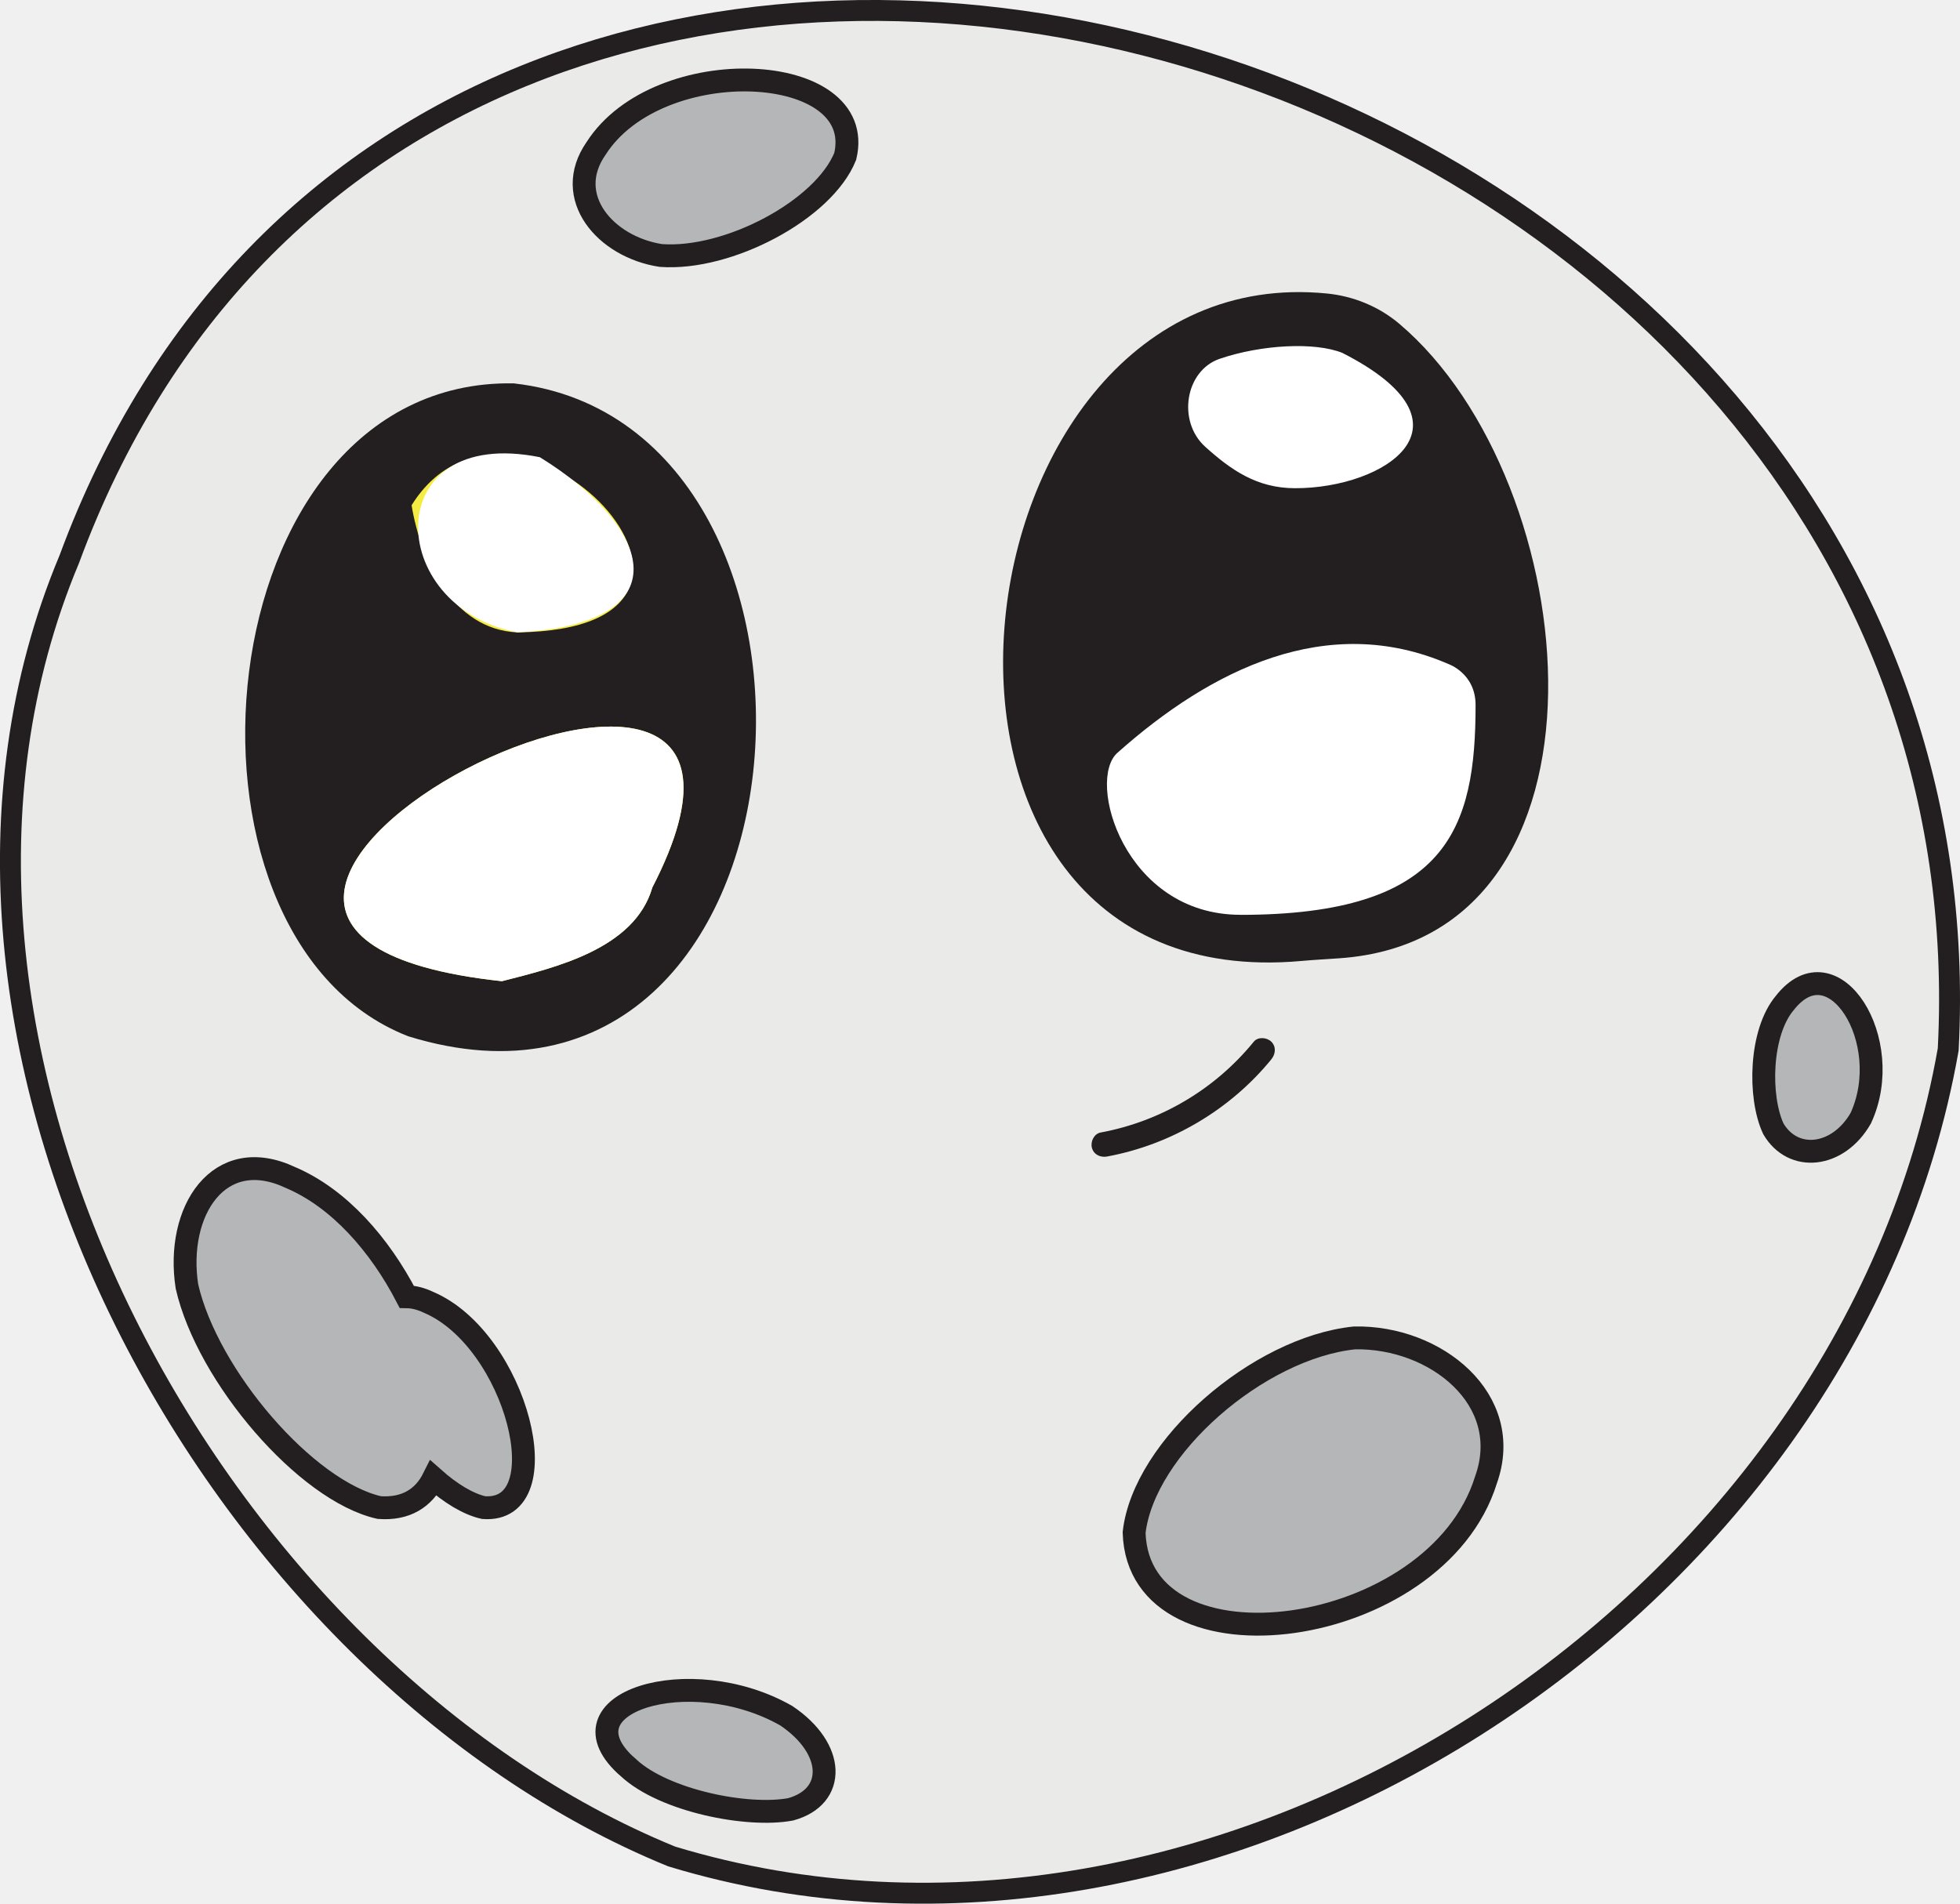
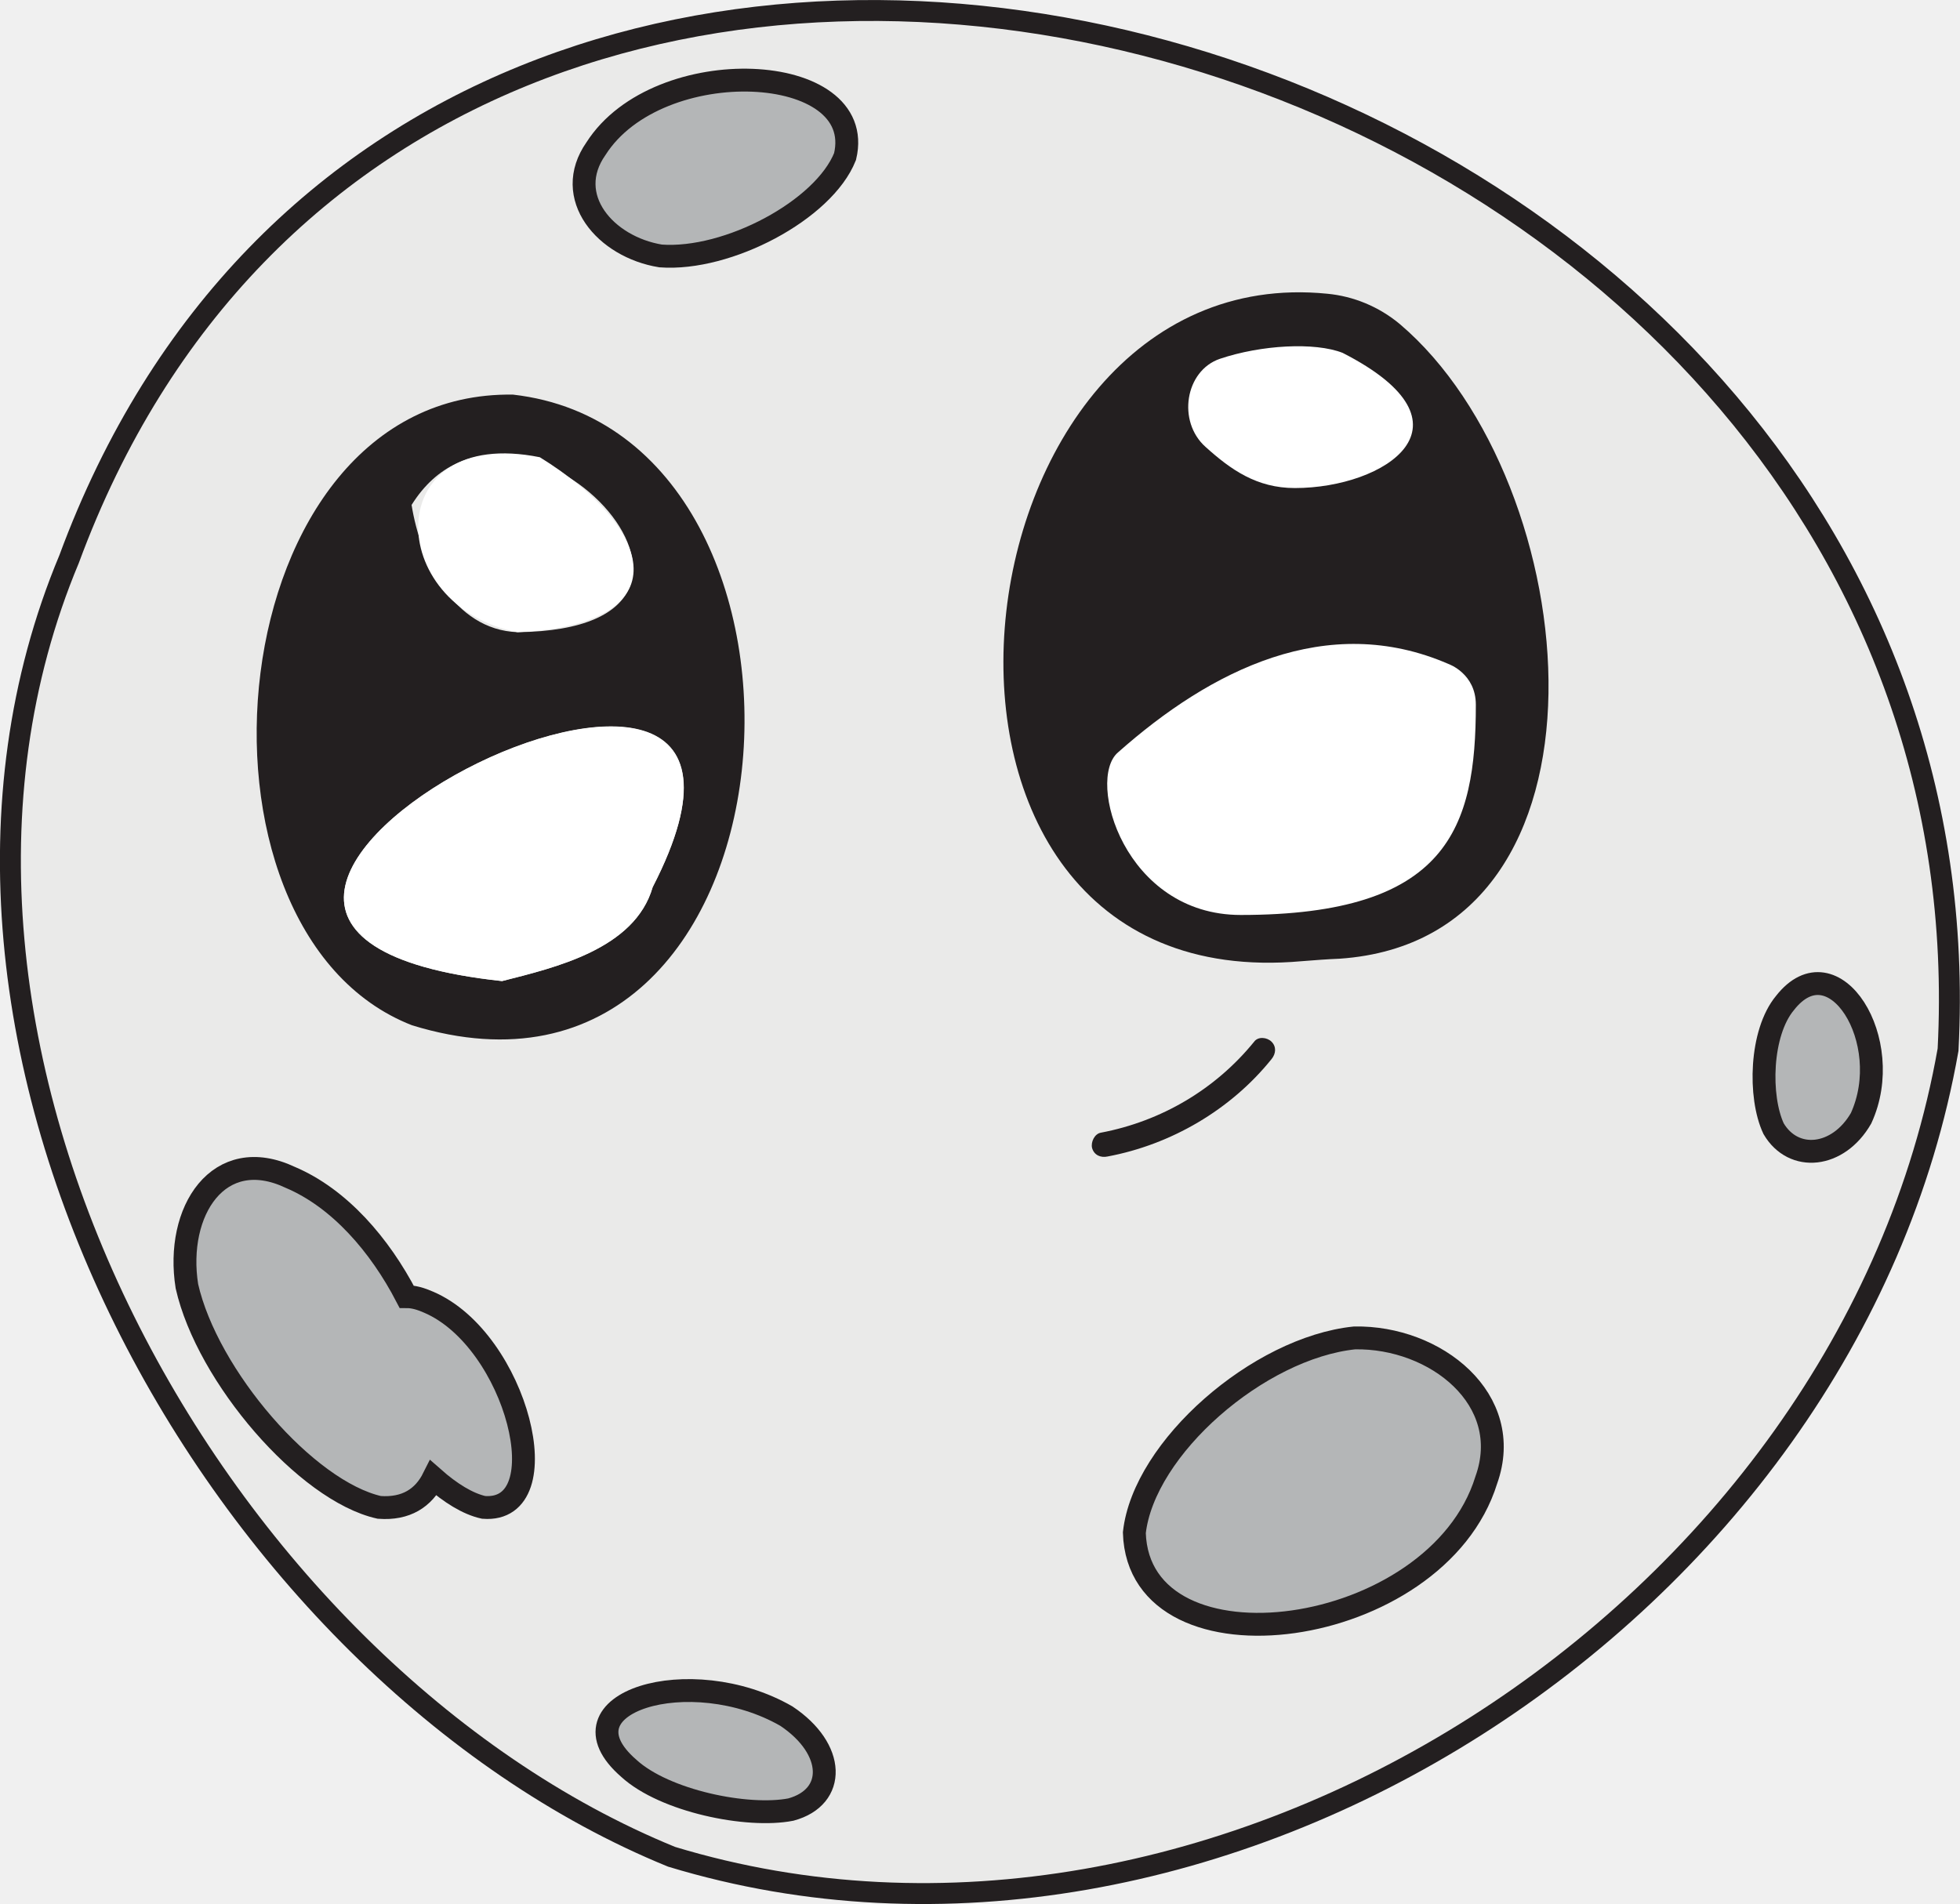
- <svg xmlns="http://www.w3.org/2000/svg" id="Layer_2" viewBox="0 0 394.33 383.06">
-   <defs>
-     <style>.cls-1{fill:#eaeae9;stroke-width:4.21px;}.cls-1,.cls-2,.cls-3{stroke:#231f20;stroke-miterlimit:10;}.cls-4{fill:#231f20;}.cls-4,.cls-5{stroke-width:0px;}.cls-2{fill:#f5ec43;}.cls-2,.cls-3{stroke-width:4.6px;}.cls-3{fill:#b4b6b7;}.cls-5{fill:#fff;}</style>
-   </defs>
-   <g id="Layer_11">
-     <path class="cls-1" d="M135.14,373.57c108.96,33.07,236.84-49.03,256.82-162.4C402.67,5.14,87.18-85.89,13.94,112.52c-40.87,97.52,30.03,223.83,121.2,261.05Z" />
-     <path class="cls-2" d="M103.2,79.44c-59.6-.93-69.12,107.84-20.28,126.92,80.3,24.68,89.8-118.99,20.28-126.92Z" />
-     <path class="cls-4" d="M103.2,79.44c69.53,7.94,60.02,151.6-20.27,126.91-48.86-19.07-39.32-127.83,20.27-126.91ZM100.98,197.44c10.61-2.72,26.68-6.44,30.27-18.86,40.2-78.03-129.94,8.15-30.27,18.86ZM104.09,127.25c54.32-.64-.84-58.39-21.28-25.58,1.82,11.18,8.37,25.02,21.28,25.58Z" />
-     <path class="cls-5" d="M100.98,197.44c-99.67-10.71,70.46-96.89,30.26-18.86-3.58,12.42-19.65,16.14-30.26,18.86Z" />
-     <path class="cls-5" d="M104.09,127.25c-26.93-5.15-27.78-41.74,4.52-35.25,23.03,14.21,28.76,33.55-4.52,35.25Z" />
-     <path class="cls-4" d="M266.97,59.06c-77.3-7.66-94.03,142.29-5.14,134.31,2.53-.23,5.08-.36,7.61-.54,58.32-4.02,49.72-95.81,12.08-127.68-4.1-3.47-9.21-5.56-14.55-6.09Z" />
-     <path class="cls-5" d="M249.56,184.08c-23.4,0-31.1-27.16-24.69-32.65,18.7-16.63,42.12-28.4,66.54-17.81,0,0,5.46,1.87,5.46,8.25,0,24.72-5.54,42.22-47.31,42.22Z" />
-     <path class="cls-5" d="M270.1,71.03c28.25,14.4,8.53,27.24-9.56,27.21-7.71-.01-12.9-3.7-18.04-8.32-5.7-5.11-4.08-15.35,2.91-17.73,8.31-2.83,19.1-3.43,24.68-1.17Z" />
-     <path class="cls-4" d="M222.77,232.71c12.84-2.37,24.77-9.43,33.01-19.55.85-1.05,1.02-2.51,0-3.54-.88-.88-2.68-1.05-3.54,0-7.77,9.55-18.7,16.03-30.81,18.27-1.33.25-2.08,1.85-1.75,3.08.38,1.4,1.74,1.99,3.08,1.75h0Z" />
-     <path class="cls-3" d="M298.96,297.8c-10.05,32.34-69.89,40.18-70.79,10.59,1.95-17.14,24.98-37.16,44.33-39.17,16.31-.34,32.25,12.39,26.46,28.58Z" />
-     <path class="cls-3" d="M86.21,262.05c-1.57-.74-3.04-1.09-4.38-1.11-5.42-10.43-13.54-19.8-23.38-23.99-14.42-6.8-23.17,6.79-20.84,21.91,4.13,18.07,23.95,41.16,38.69,44.5,5.38.39,8.93-1.92,10.92-5.9,3.39,3.01,6.93,5.2,10.09,5.91,15.49,1.14,6.69-33.73-11.1-41.32Z" />
-     <path class="cls-3" d="M119.92,29.87c12.53-19.62,54.71-17.57,50.13,1.59-4.34,10.8-23.55,20.96-37.1,19.95-11.18-1.72-19.82-11.8-13.03-21.54Z" />
-     <path class="cls-3" d="M126.48,355.75c7.17,6.63,23.94,9.96,32.59,8.33,9.23-2.54,9-12.2-.87-18.83-19.34-11.06-46.87-2.6-31.73,10.5Z" />
-     <path class="cls-3" d="M359.08,201.82c9.77-12.49,22.42,7.68,15.29,23.18-4.57,7.98-13.63,8.92-17.59,2.14-3-6.42-2.72-19.37,2.3-25.32Z" />
-   </g>
+ <svg xmlns="http://www.w3.org/2000/svg" version="1.1" id="Layer_2_00000039845668482797903410000018244273310768548795_" x="0px" y="0px" viewBox="0 0 394.3 383.1" style="enable-background:new 0 0 394.3 383.1;" xml:space="preserve">
+   <style type="text/css">
+ 	.st0{fill:#EAEAE9;stroke:#231F20;stroke-width:4.21;stroke-miterlimit:10;}
+ 	.st1{fill:#231F20;}
+ 	.st2{fill:#FFFFFF;}
+ 	.st3{fill:#B4B6B7;stroke:#231F20;stroke-width:4.6;stroke-miterlimit:10;}
+ </style>
+   <path class="st0" d="M135.1,373.6c109,33.1,236.8-49,256.8-162.4c10.7-206-304.8-297.1-378-98.7C-26.9,210,44,336.4,135.1,373.6  L135.1,373.6z" />
+   <path class="st1" d="M103.2,79.4c69.5,7.9,60,151.6-20.3,126.9C34.1,187.3,43.6,78.5,103.2,79.4z M101,197.4  c10.6-2.7,26.7-6.4,30.3-18.9C171.4,100.6,1.3,186.7,101,197.4z M104.1,127.2c54.3-0.6-0.8-58.4-21.3-25.6  C84.6,112.8,91.2,126.7,104.1,127.2z" />
+   <path class="st2" d="M101,197.4c-99.7-10.7,70.5-96.9,30.3-18.9C127.7,191,111.6,194.7,101,197.4z" />
+   <path class="st2" d="M104.1,127.2c-26.9-5.2-27.8-41.7,4.5-35.2C131.6,106.2,137.4,125.6,104.1,127.2z" />
+   <path class="st1" d="M267,59.1c-77.3-7.7-94,142.3-5.1,134.3c2.5-0.2,5.1-0.4,7.6-0.5c58.3-4,49.7-95.8,12.1-127.7  C277.4,61.7,272.3,59.6,267,59.1L267,59.1z" />
+   <path class="st2" d="M249.6,184.1c-23.4,0-31.1-27.2-24.7-32.7c18.7-16.6,42.1-28.4,66.5-17.8c0,0,5.5,1.9,5.5,8.2  C296.9,166.6,291.3,184.1,249.6,184.1L249.6,184.1z" />
+   <path class="st2" d="M270.1,71c28.2,14.4,8.5,27.2-9.6,27.2c-7.7,0-12.9-3.7-18-8.3c-5.7-5.1-4.1-15.3,2.9-17.7  C253.7,69.4,264.5,68.8,270.1,71L270.1,71z" />
+   <path class="st1" d="M222.8,232.7c12.8-2.4,24.8-9.4,33-19.6c0.9-1.1,1-2.5,0-3.5c-0.9-0.9-2.7-1.1-3.5,0  c-7.8,9.6-18.7,16-30.8,18.3c-1.3,0.2-2.1,1.9-1.8,3.1C220.1,232.4,221.4,233,222.8,232.7L222.8,232.7L222.8,232.7z" />
+   <path class="st3" d="M299,297.8c-10,32.3-69.9,40.2-70.8,10.6c1.9-17.1,25-37.2,44.3-39.2C288.8,268.9,304.8,281.6,299,297.8  L299,297.8z" />
+   <path class="st3" d="M86.2,262c-1.6-0.7-3-1.1-4.4-1.1c-5.4-10.4-13.5-19.8-23.4-24c-14.4-6.8-23.2,6.8-20.8,21.9  c4.1,18.1,24,41.2,38.7,44.5c5.4,0.4,8.9-1.9,10.9-5.9c3.4,3,6.9,5.2,10.1,5.9C112.8,304.5,104,269.6,86.2,262z" />
+   <path class="st3" d="M119.9,29.9c12.5-19.6,54.7-17.6,50.1,1.6c-4.3,10.8-23.6,21-37.1,20C121.8,49.7,113.1,39.6,119.9,29.9  L119.9,29.9z" />
+   <path class="st3" d="M126.5,355.8c7.2,6.6,23.9,10,32.6,8.3c9.2-2.5,9-12.2-0.9-18.8C138.9,334.2,111.3,342.6,126.5,355.8  L126.5,355.8z" />
+   <path class="st3" d="M359.1,201.8c9.8-12.5,22.4,7.7,15.3,23.2c-4.6,8-13.6,8.9-17.6,2.1C353.8,220.7,354.1,207.8,359.1,201.8z" />
</svg>
